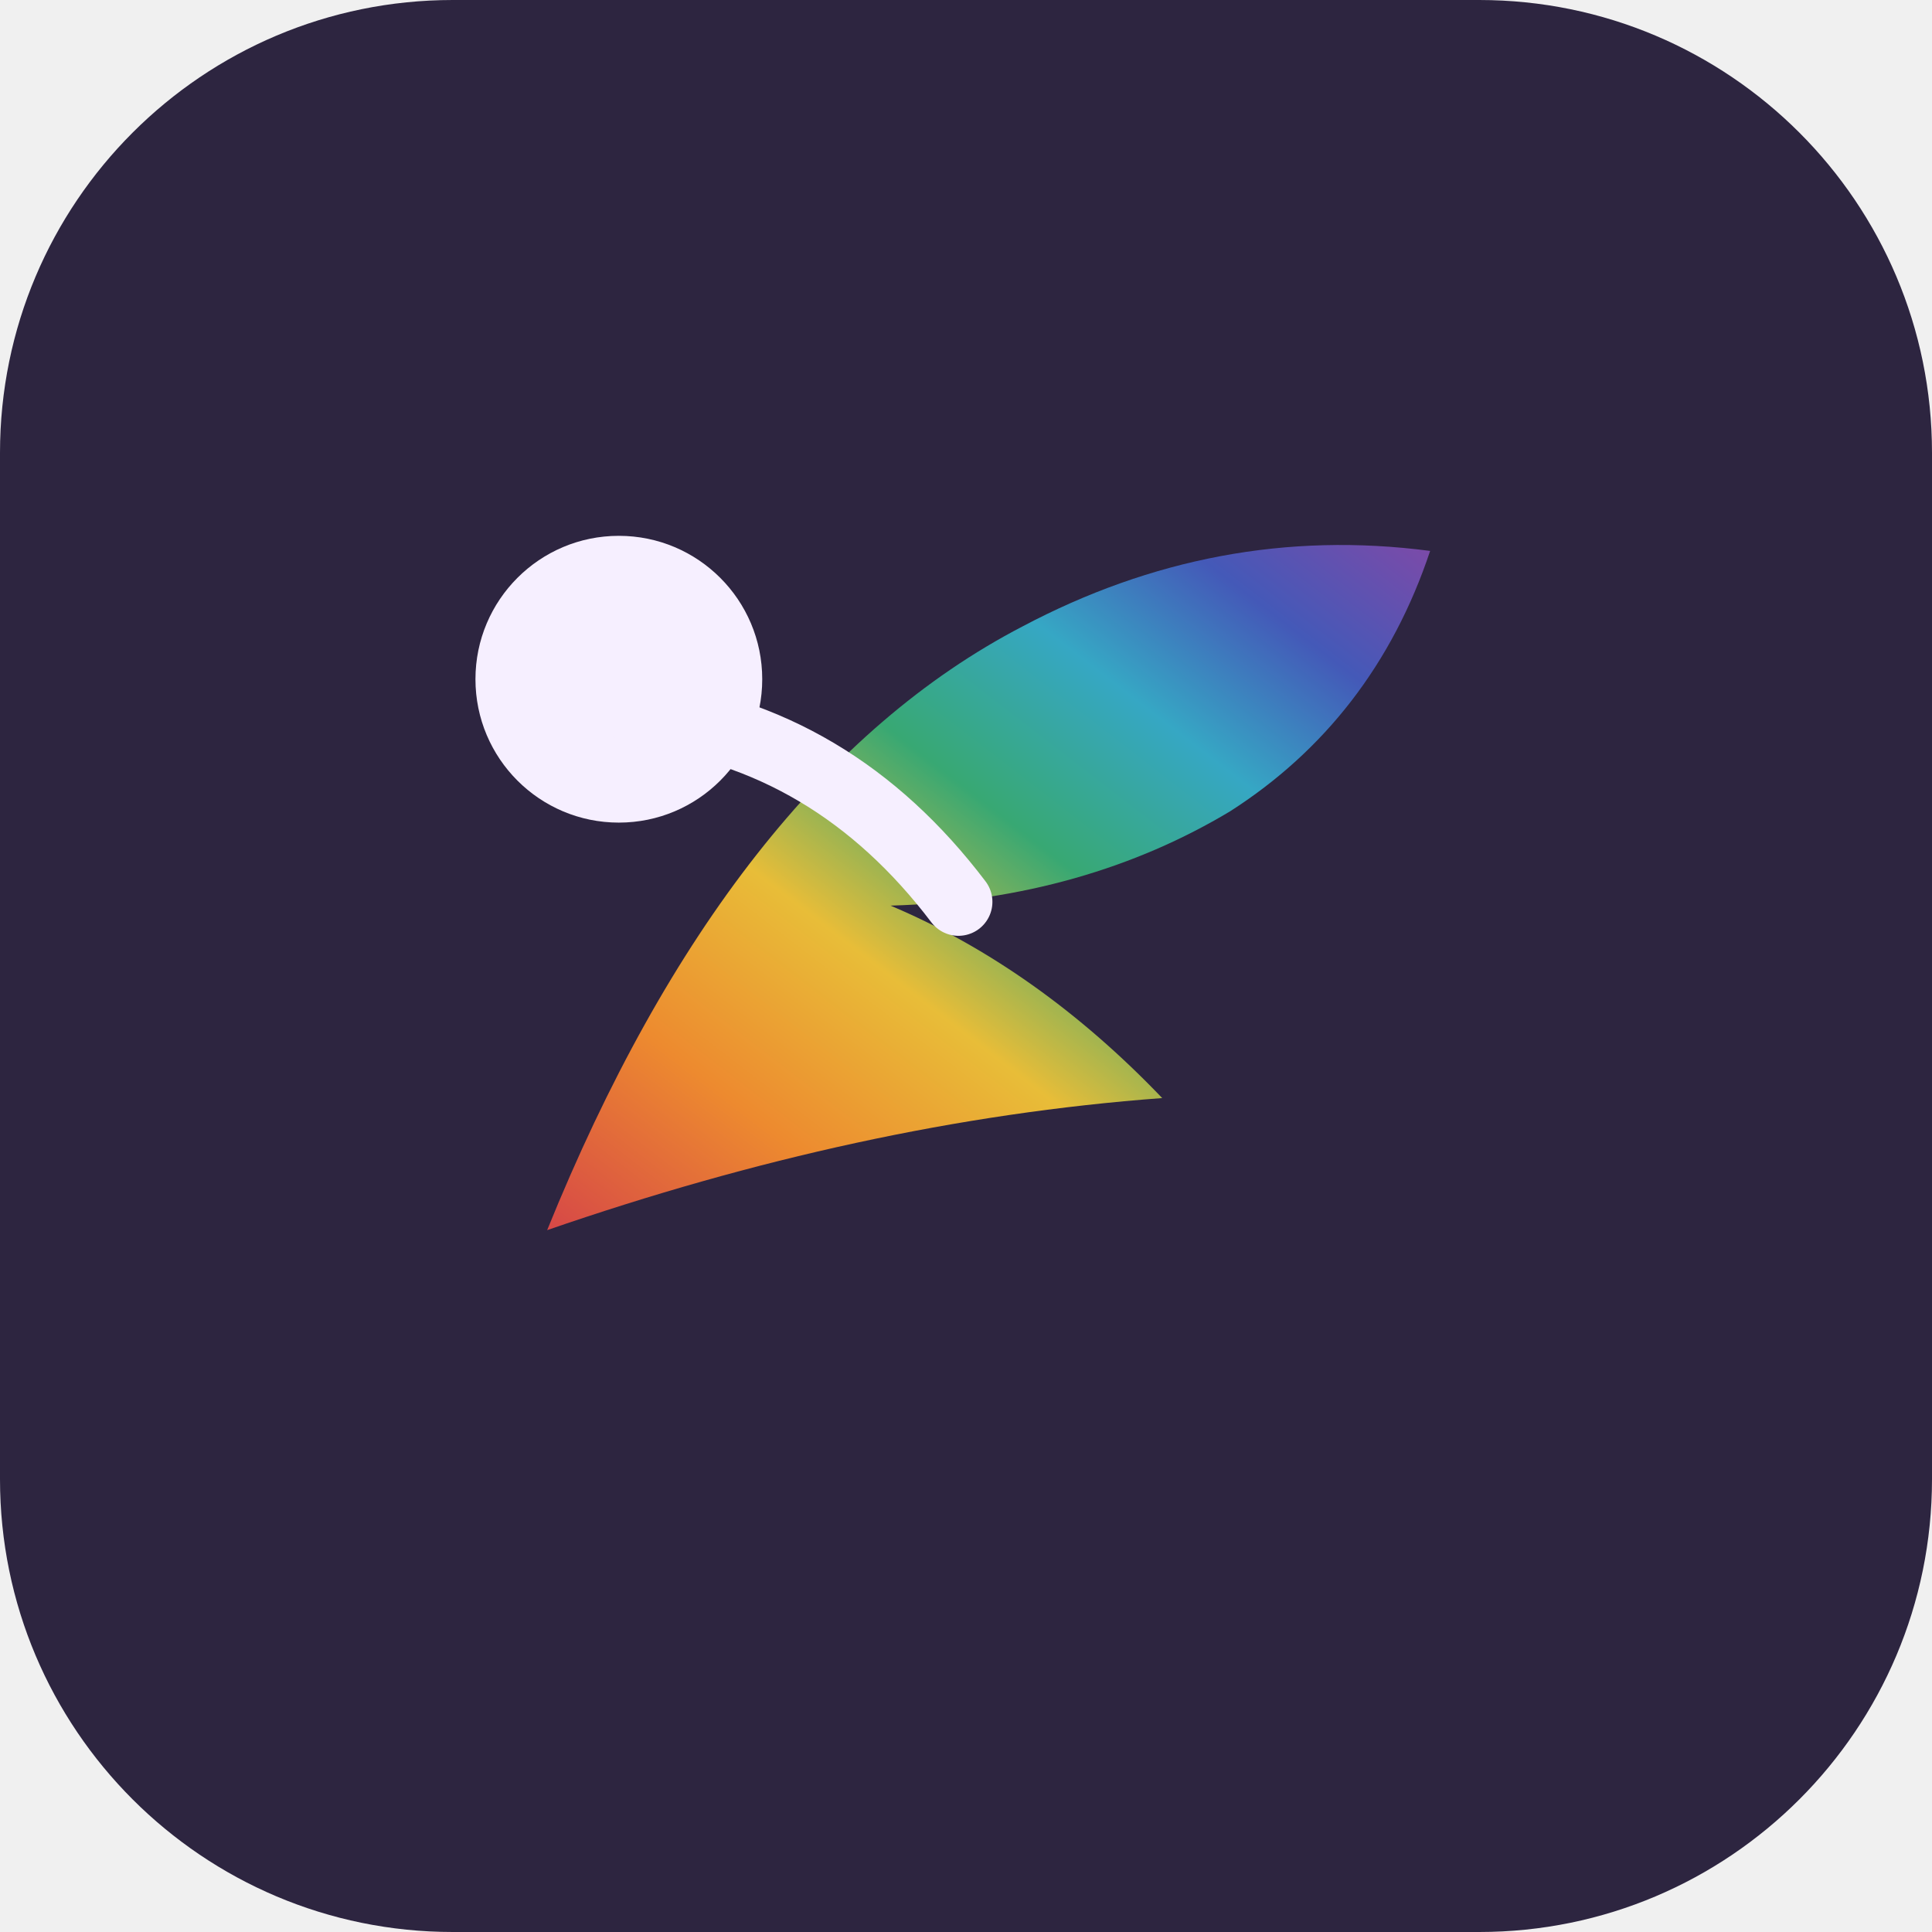
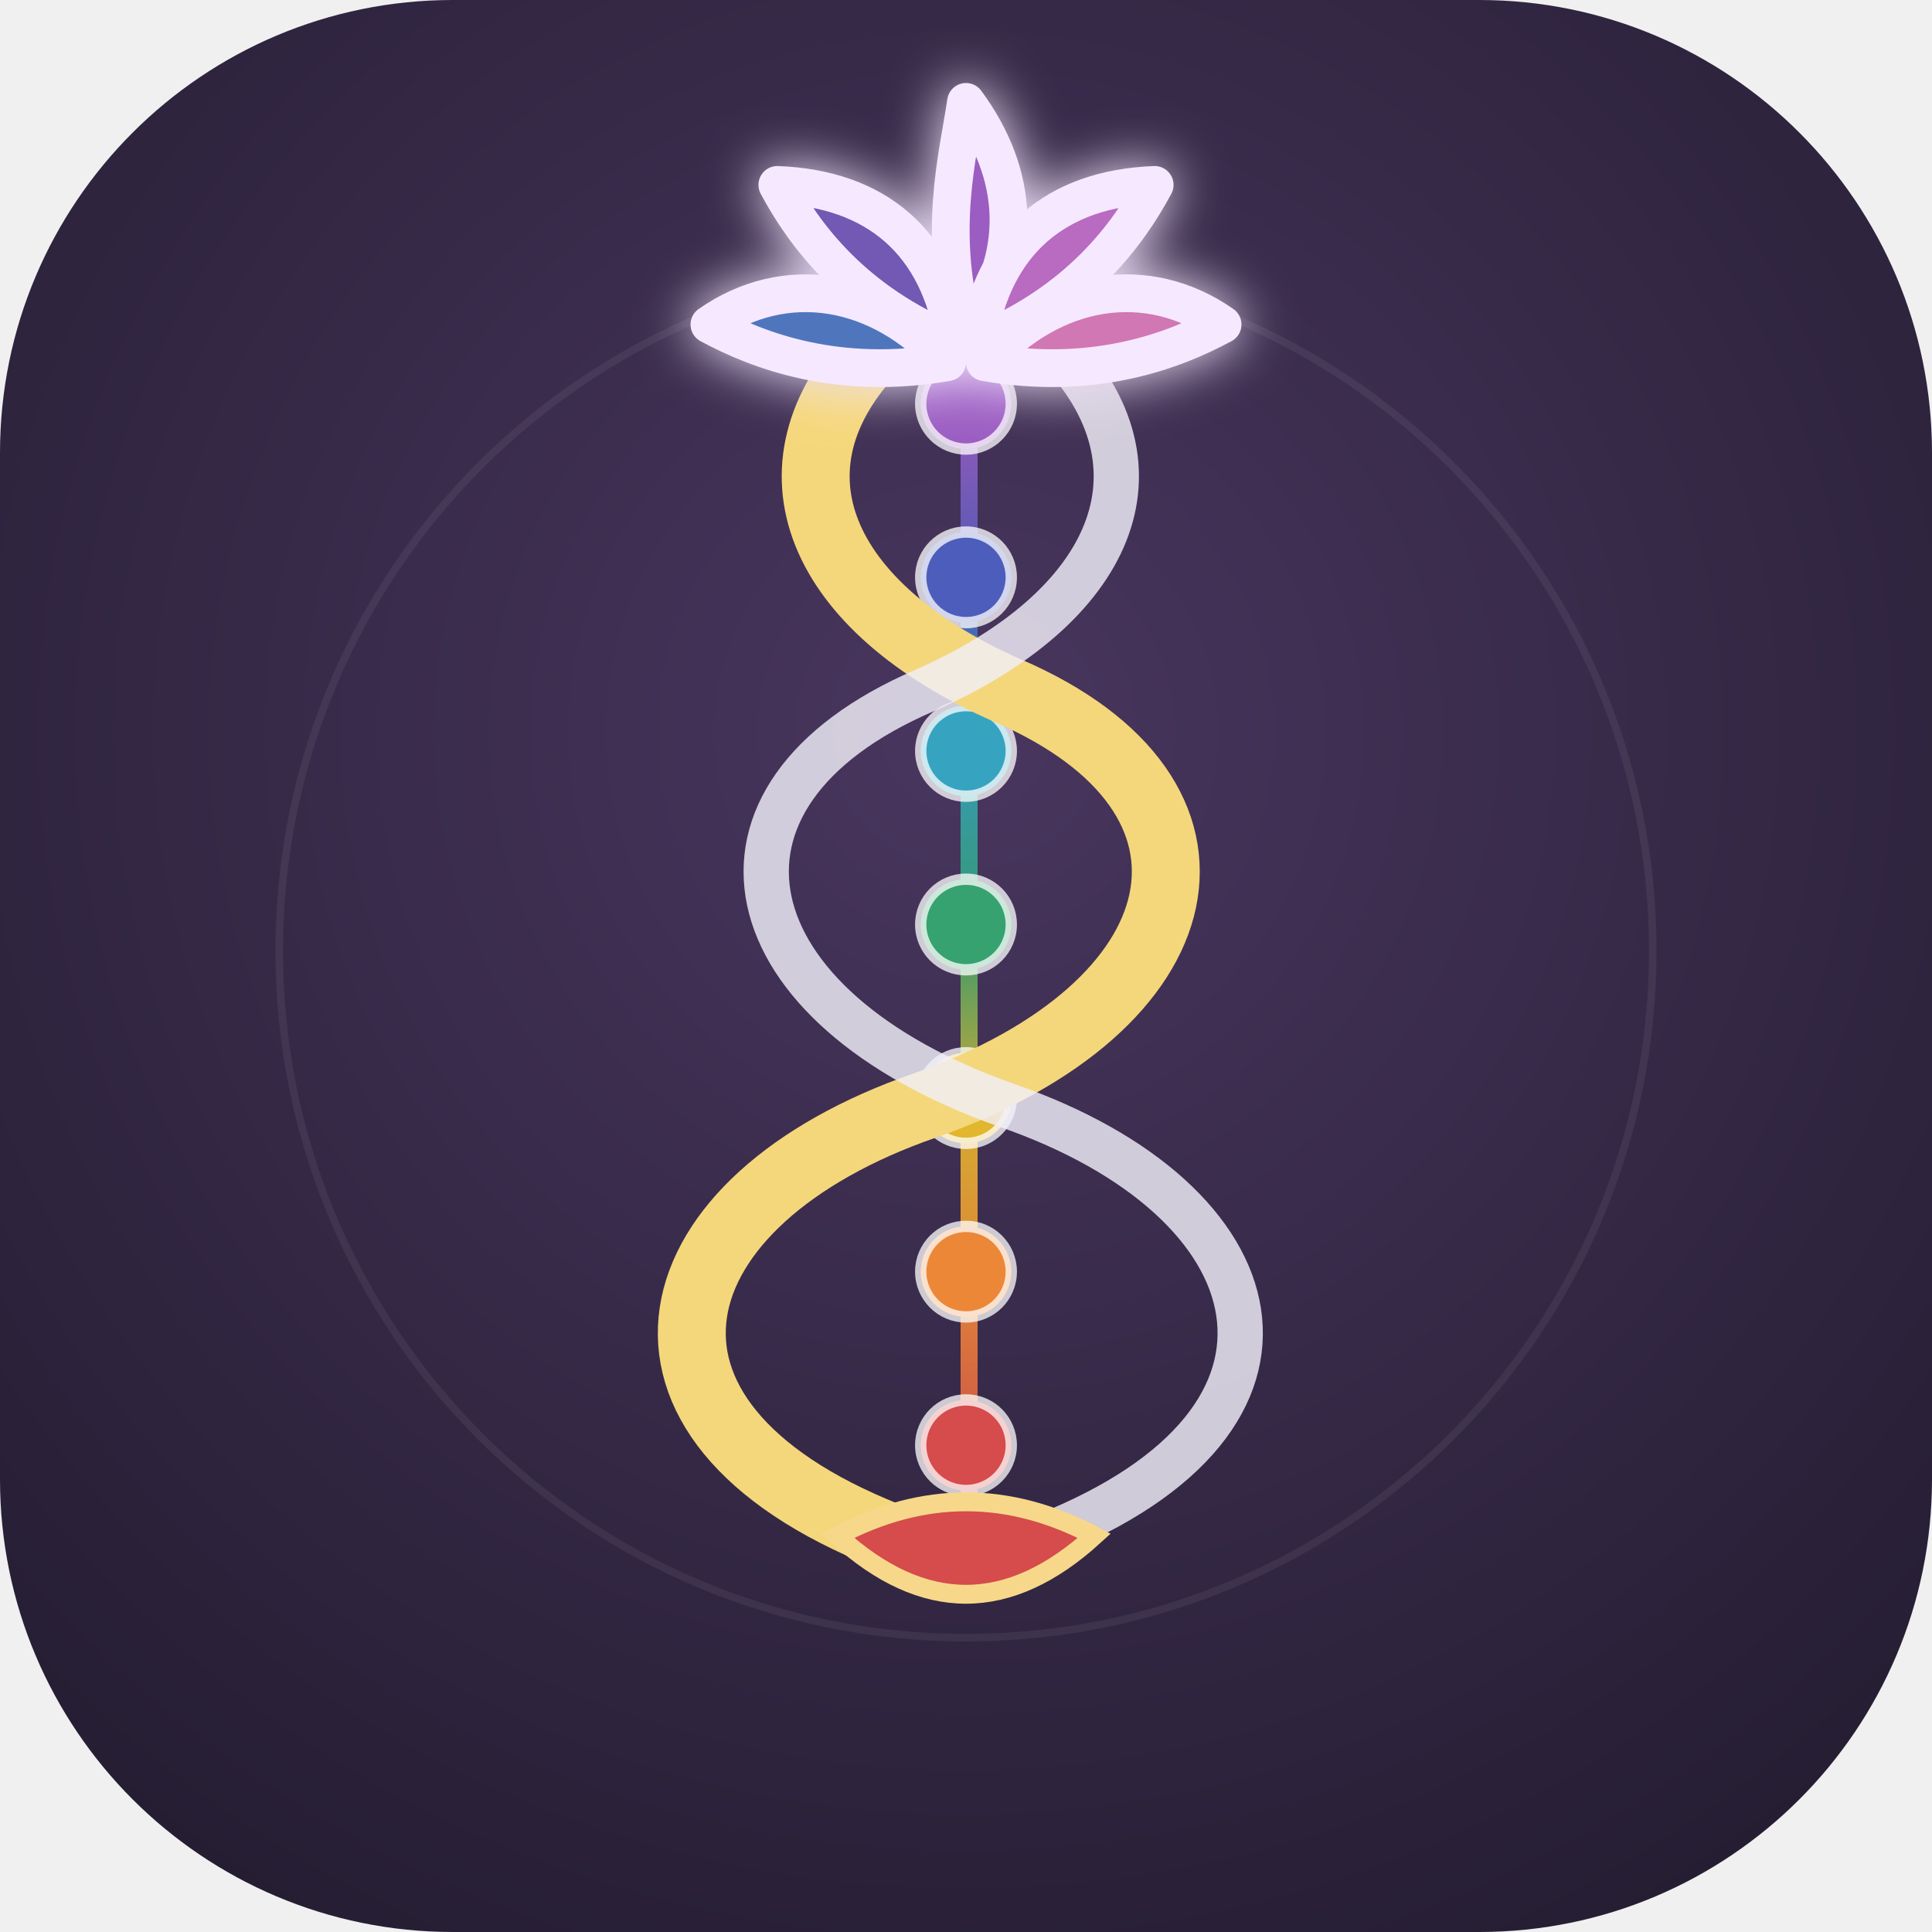
- <svg xmlns="http://www.w3.org/2000/svg" viewBox="0 0 512 512">
+ <svg xmlns="http://www.w3.org/2000/svg" viewBox="0 0 512 512" role="img" aria-label="کندالینی در حال بازشدن">
  <defs>
-     <linearGradient id="chakra" x1="0" y1="1" x2="1" y2="0">
-       <stop stop-color="#d64747" />
-       <stop offset=".2" stop-color="#ed8a2f" />
-       <stop offset=".38" stop-color="#e8bd38" />
-       <stop offset=".56" stop-color="#38a873" />
-       <stop offset=".72" stop-color="#36a7c4" />
-       <stop offset=".86" stop-color="#4459b8" />
-       <stop offset="1" stop-color="#7d4aa8" />
+     <radialGradient id="bg" cx="50%" cy="38%" r="72%">
+       <stop offset="0" stop-color="#49365f" />
+       <stop offset="1" stop-color="#241d31" />
+     </radialGradient>
+     <linearGradient id="energy" x1="0" y1="1" x2="0" y2="0">
+       <stop stop-color="#d64b4b" />
+       <stop offset=".18" stop-color="#ec8738" />
+       <stop offset=".35" stop-color="#e2b62d" />
+       <stop offset=".52" stop-color="#36a26f" />
+       <stop offset=".69" stop-color="#36a4c0" />
+       <stop offset=".84" stop-color="#4d5dbc" />
+       <stop offset="1" stop-color="#9b5dc2" />
    </linearGradient>
+     <filter id="glow" x="-40%" y="-40%" width="180%" height="180%">
+       <feGaussianBlur stdDeviation="7" result="blur" />
+       <feMerge>
+         <feMergeNode in="blur" />
+         <feMergeNode in="SourceGraphic" />
+       </feMerge>
+     </filter>
  </defs>
-   <rect width="512" height="512" rx="120" fill="#2d2540" />
-   <path d="M145 326c32-79 74-133 126-160 34-18 70-25 108-20-10 30-28 53-53 69-25 15-55 24-90 25 26 11 50 28 72 51-54 4-108 16-163 35Z" fill="url(#chakra)" />
-   <circle cx="164" cy="180" r="38" fill="#f6efff" />
-   <path d="M169 189c35 4 63 21 85 50" fill="none" stroke="#f6efff" stroke-width="18" stroke-linecap="round" />
+   <rect width="512" height="512" rx="120" fill="url(#bg)" />
+   <circle cx="256" cy="252" r="182" fill="none" stroke="#fff" stroke-opacity=".06" stroke-width="2" />
+   <path d="M256 397C256 340 255 285 256 218C257 174 260 139 256 109" fill="none" stroke="url(#energy)" stroke-width="13" stroke-linecap="round" opacity=".92" filter="url(#glow)" />
+   <g stroke="#fff" stroke-opacity=".75" stroke-width="3">
+     <circle cx="256" cy="383" r="12" fill="#d64b4b" />
+     <circle cx="256" cy="337" r="12" fill="#ec8738" />
+     <circle cx="256" cy="291" r="12" fill="#e2b62d" />
+     <circle cx="256" cy="245" r="12" fill="#36a26f" />
+     <circle cx="256" cy="199" r="12" fill="#36a4c0" />
+     <circle cx="256" cy="153" r="12" fill="#4d5dbc" />
+     <circle cx="256" cy="107" r="12" fill="#9b5dc2" />
+   </g>
+   <path d="M235 407C157 376 173 318 245 293C319 267 332 211 267 183C217 161 201 124 232 92" fill="none" stroke="#f5d77b" stroke-width="18" stroke-linecap="round" stroke-linejoin="round" />
+   <path d="M277 407C355 376 339 318 267 293C193 267 180 211 245 183C295 161 311 124 280 92" fill="none" stroke="#f1eff8" stroke-opacity=".82" stroke-width="12" stroke-linecap="round" stroke-linejoin="round" />
+   <path d="M222 407Q256 438 290 407Q256 389 222 407Z" fill="#d64b4b" stroke="#f7d88a" stroke-width="5" />
+   <g transform="translate(256 89)" fill="none" stroke="#f6e9ff" stroke-width="10" stroke-linecap="round" stroke-linejoin="round" filter="url(#glow)">
+     <path d="M0 0C-8-27-2-48 0-62C14-43 16-21 0 0Z" fill="#9b5dc2" />
+     <path d="M-3 2C-30-9-43-27-50-40C-24-39-7-25-3 2Z" fill="#7358b4" />
+     <path d="M3 2C30-9 43-27 50-40C24-39 7-25 3 2Z" fill="#b96bc1" />
+     <path d="M-5 7C-34 12-55 4-68-3C-48-17-23-13-5 7Z" fill="#4f76bd" />
+     <path d="M5 7C34 12 55 4 68-3C48-17 23-13 5 7Z" fill="#d077b4" />
+   </g>
</svg>
